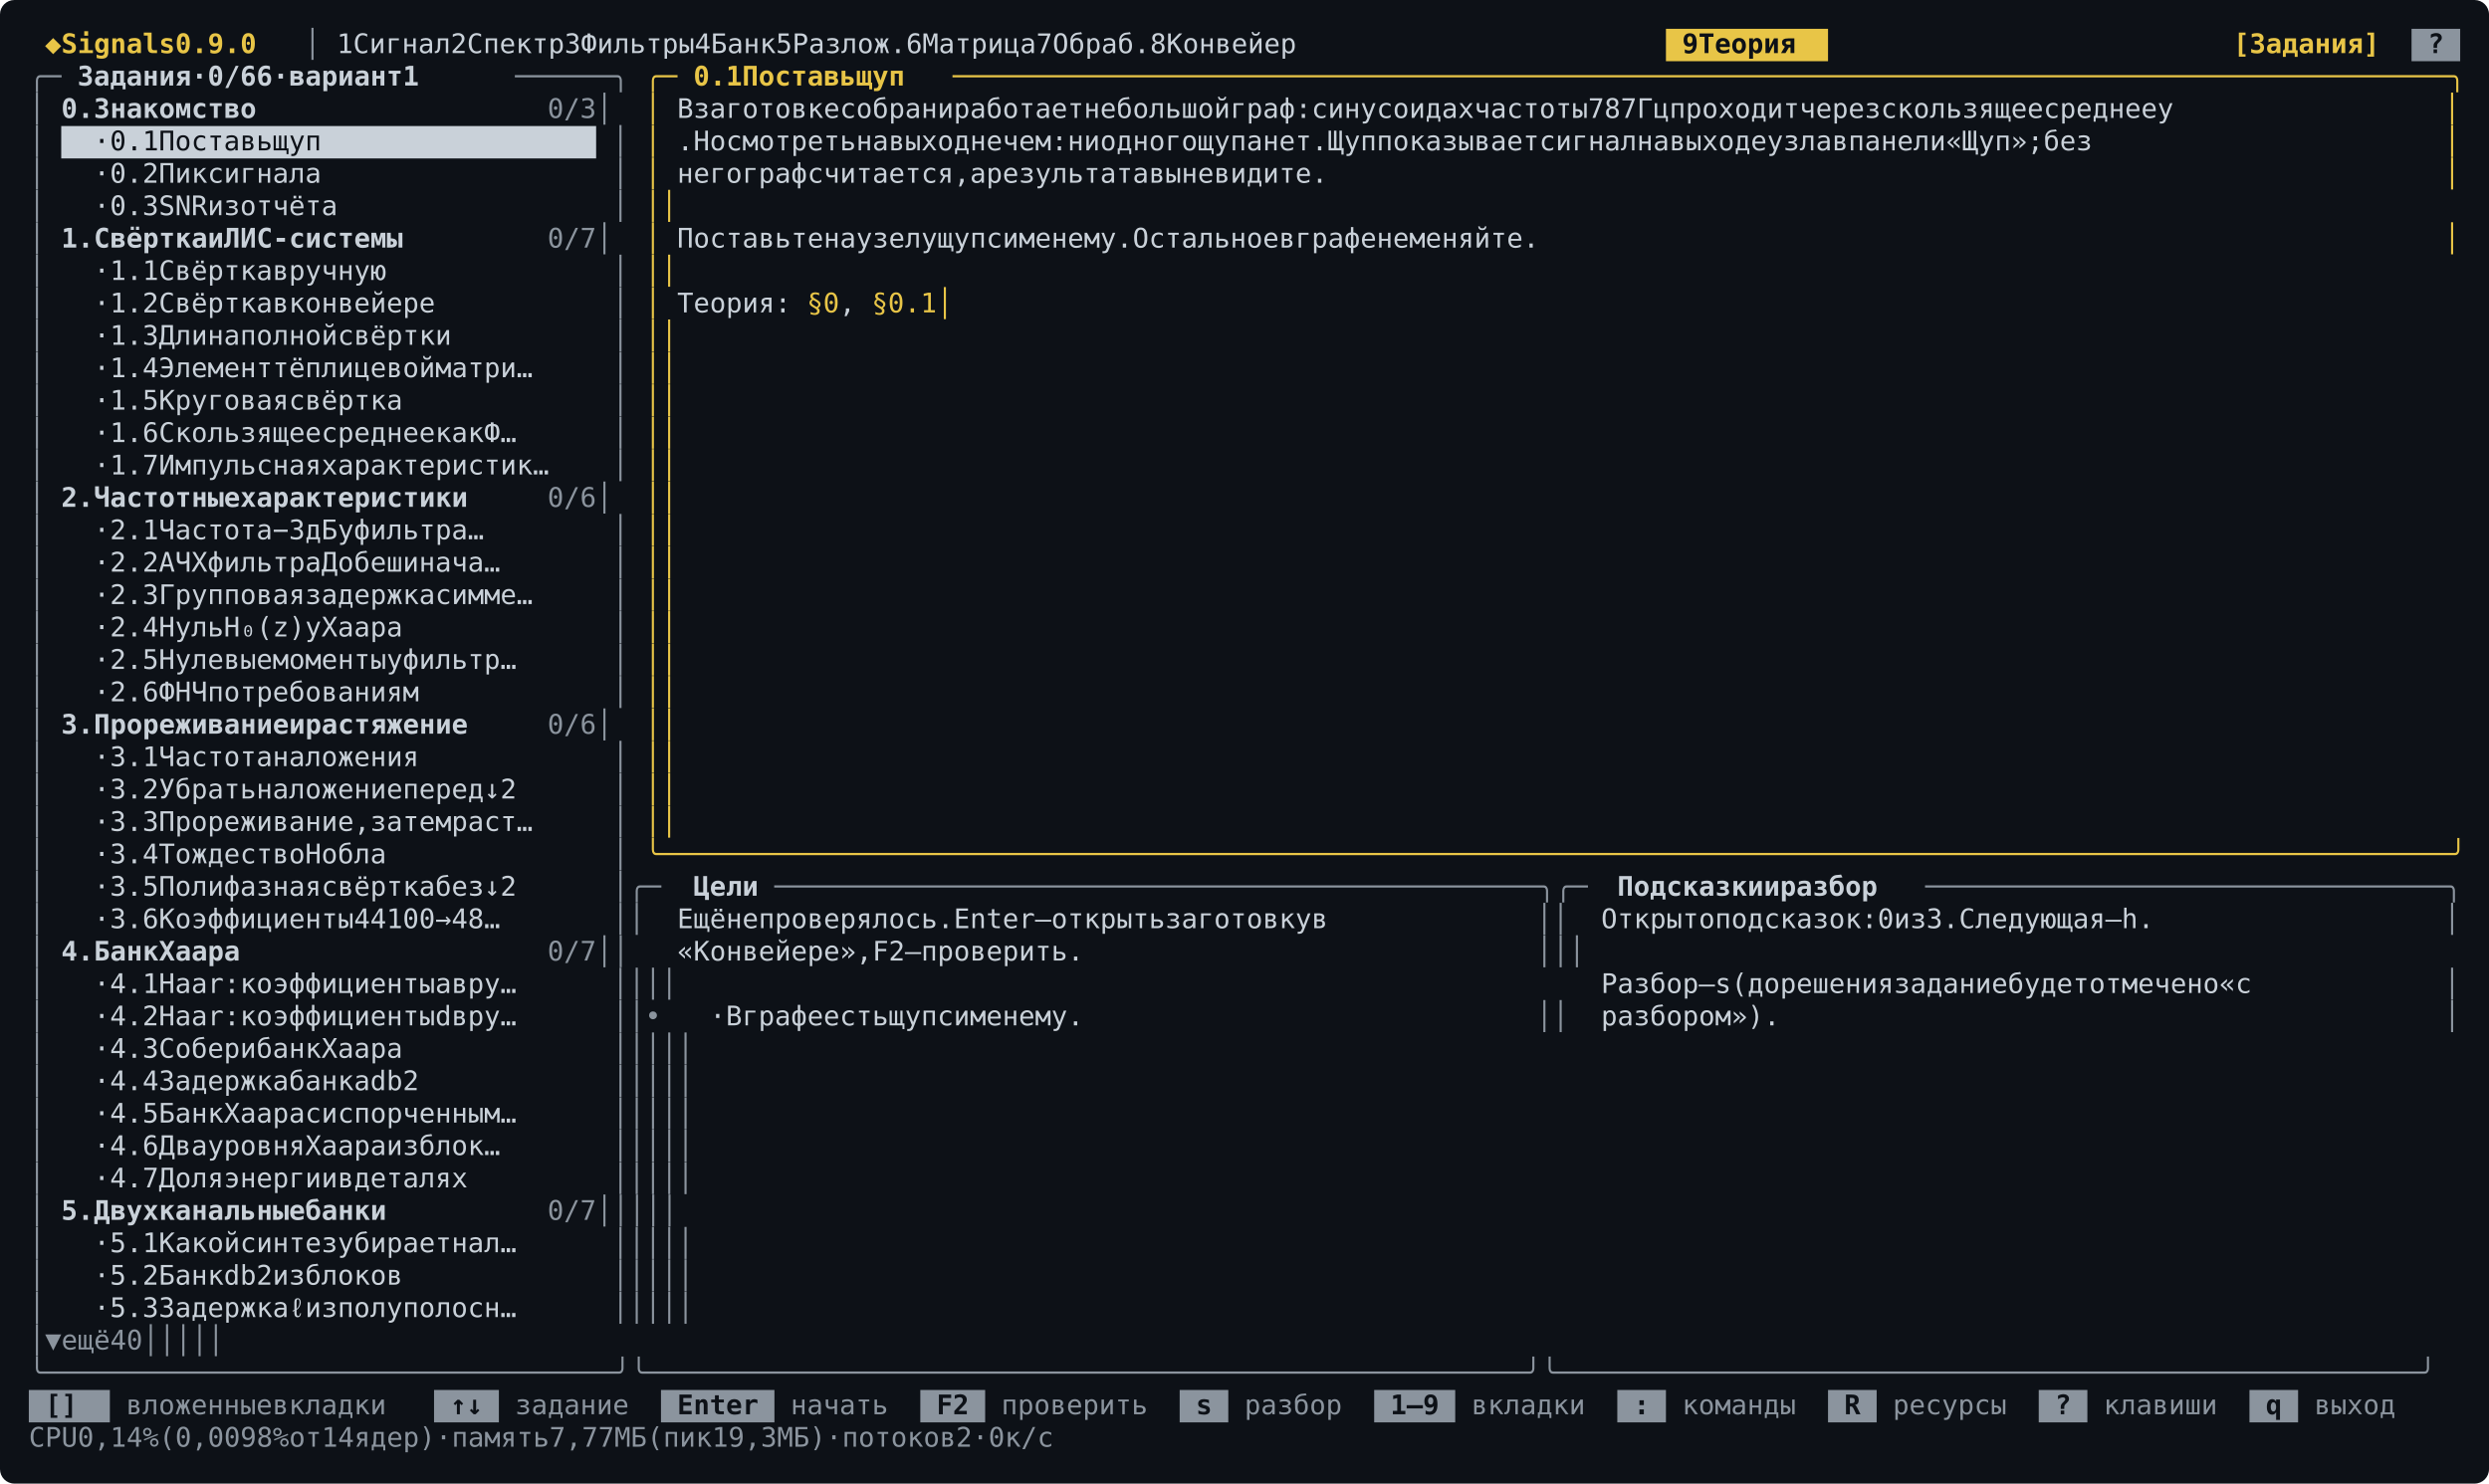
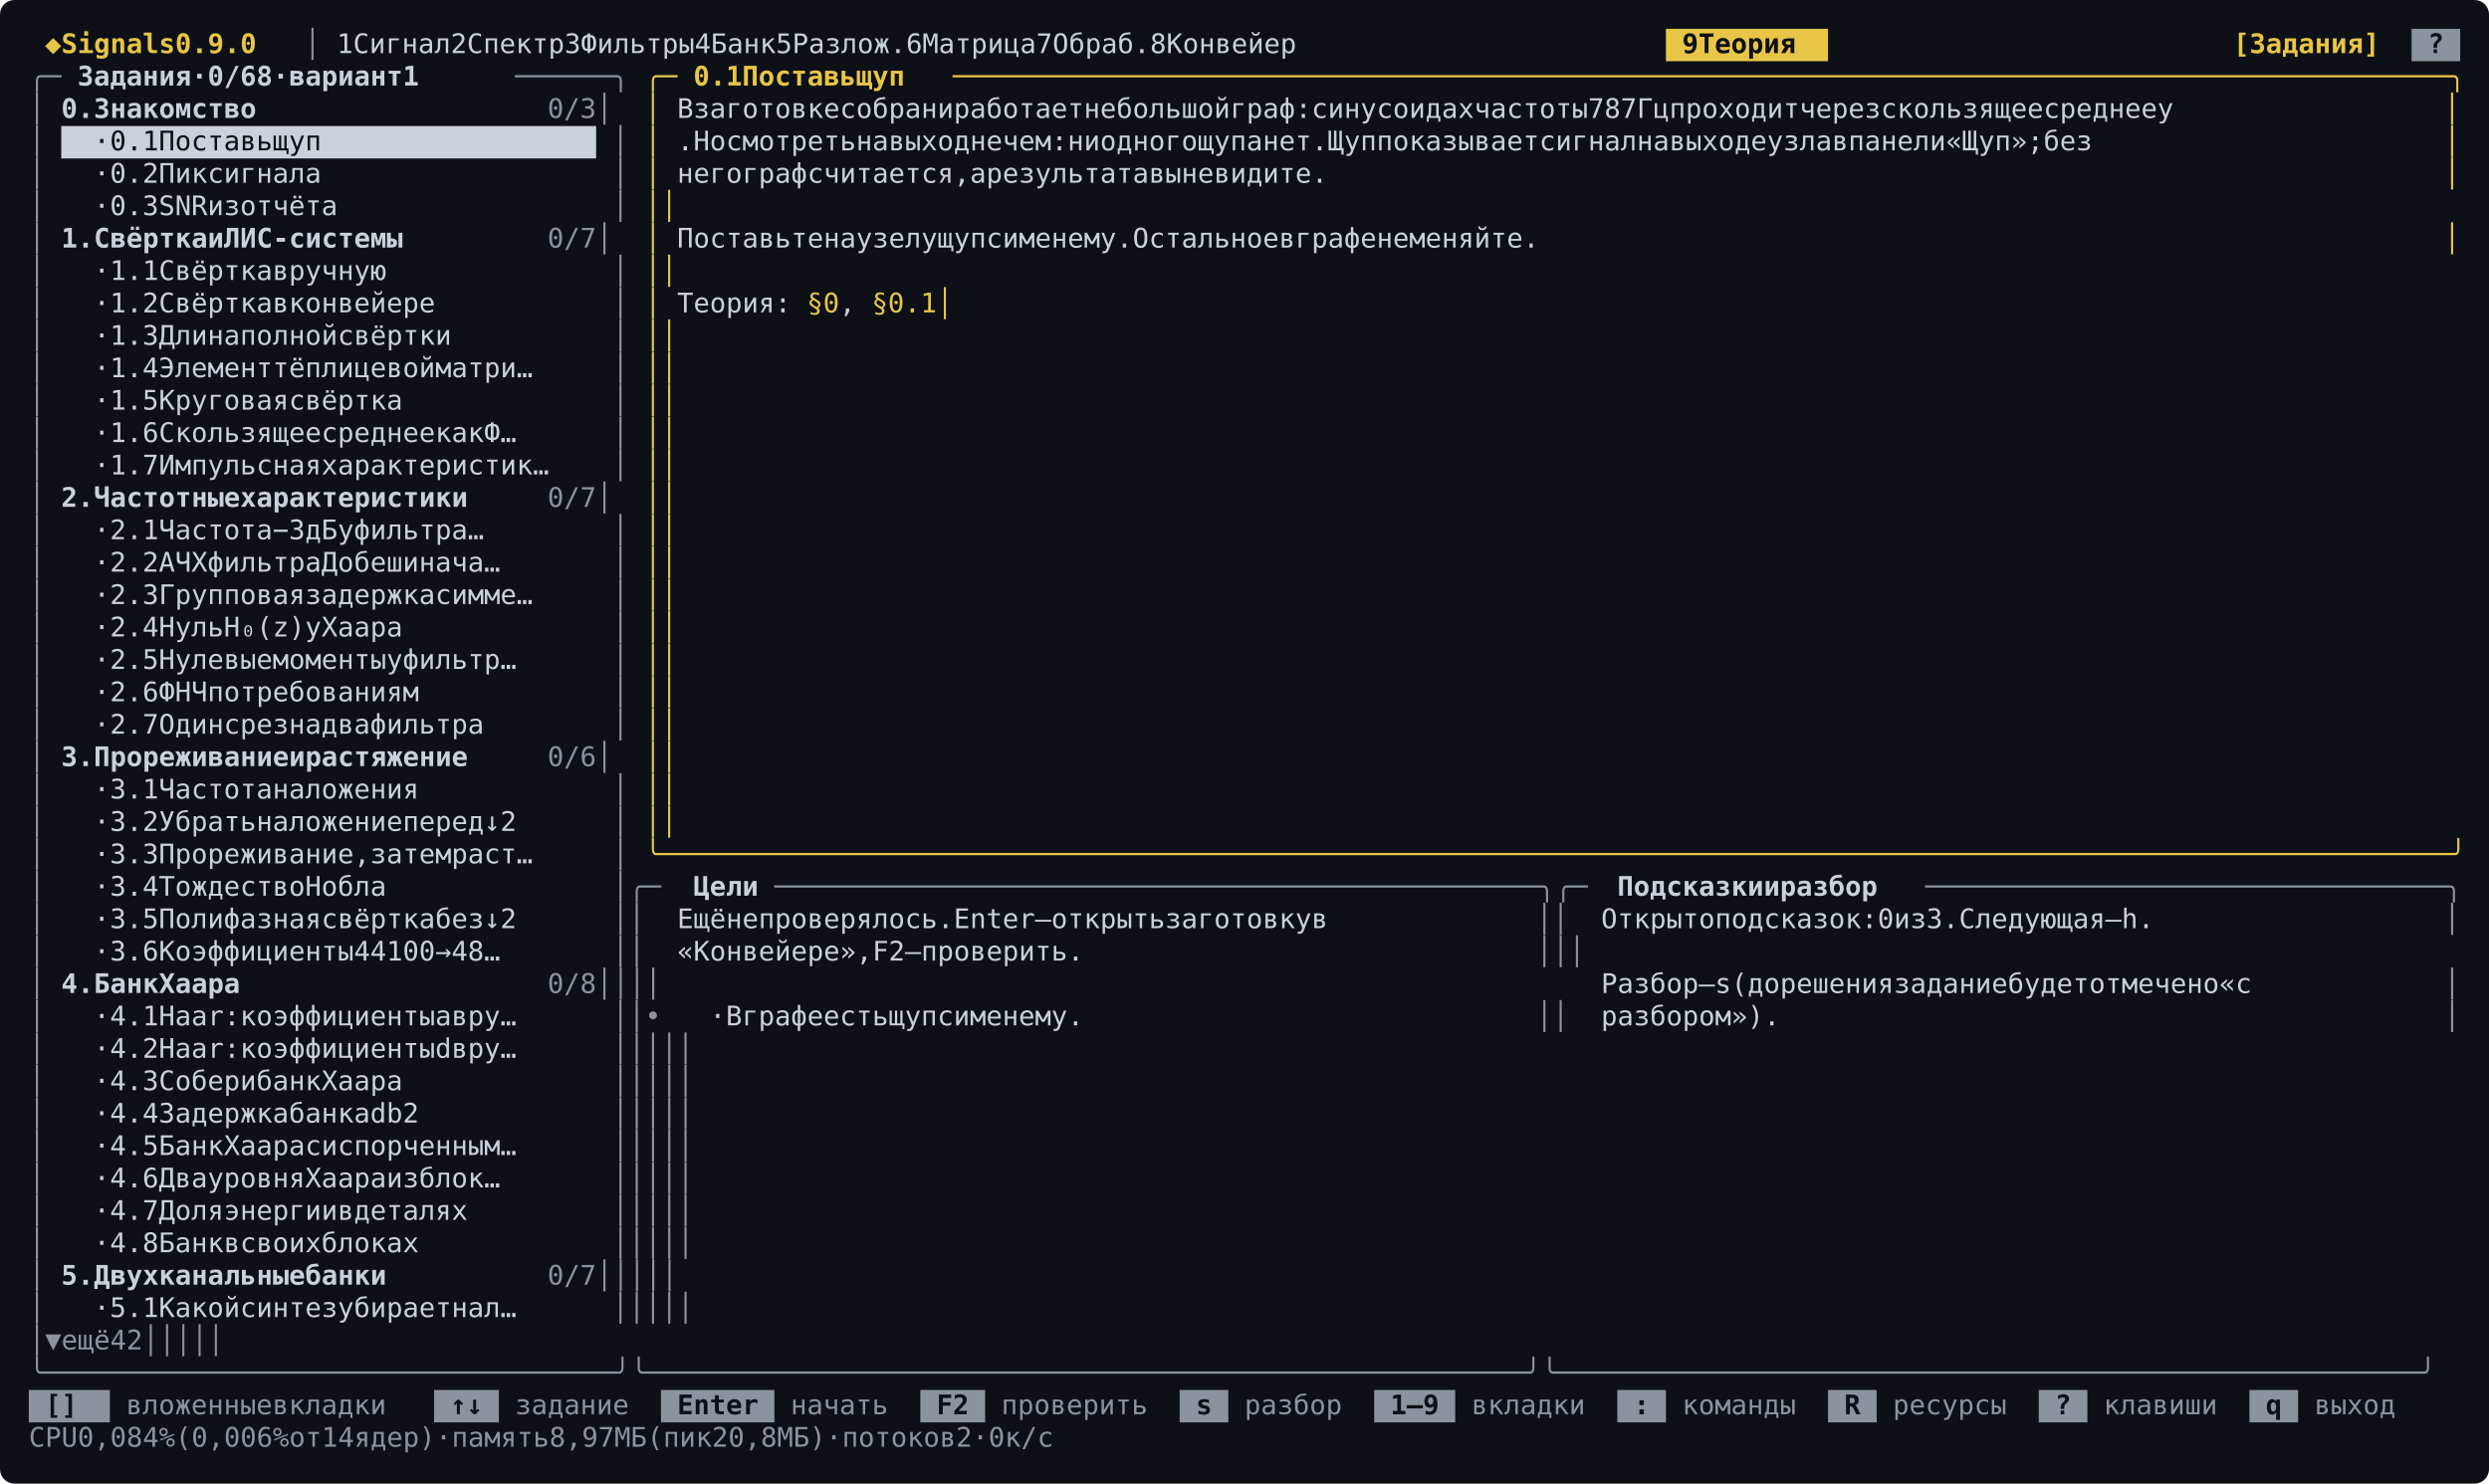
<svg xmlns="http://www.w3.org/2000/svg" width="1382" height="824" viewBox="0 0 1382 824" font-family="ui-monospace, SFMono-Regular, Menlo, Consolas, &quot;DejaVu Sans Mono&quot;, &quot;Liberation Mono&quot;, monospace" font-size="15">
  <rect width="1382" height="824" rx="8" fill="#0d1117" />
  <rect x="925" y="16" width="90" height="18" fill="#e8c547" />
  <rect x="1339" y="16" width="27" height="18" fill="#8b949e" />
  <text x="25 43 52 61 70 79 88 97 115 124 133 142 151" y="29.5" fill="#e8c547" font-weight="bold">◆Signals0.9.0</text>
  <text x="169" y="29.5" fill="#8b949e">│</text>
  <text x="187 205 214 223 232 241 250 277 295 304 313 322 331 340 367 385 394 403 412 421 430 439 466 484 493 502 511 538 556 565 574 583 592 601 610 637 655 664 673 682 691 700 709 736 754 763 772 781 790 799 826 844 853 862 871 880 889 898 907" y="29.5" fill="#c9d1d9">1Сигнал2Спектр3Фильтры4Банк5Разлож.6Матрица7Обраб.8Конвейер</text>
  <text x="934 952 961 970 979 988 997" y="29.5" fill="#0d1117" font-weight="bold">9Теория</text>
  <text x="1240 1249 1258 1267 1276 1285 1294 1303 1312" y="29.5" fill="#e8c547" font-weight="bold">[Задания]</text>
  <text x="1348" y="29.5" fill="#0d1117" font-weight="bold">?</text>
  <text x="16 25" y="47.5" fill="#8b949e">╭─</text>
-   <text x="43 52 61 70 79 88 97 115 133 142 151 160 178 196 205 214 223 232 241 250 268" y="47.5" fill="#c9d1d9" font-weight="bold">Задания·0/66·вариант1</text>
+   <text x="43 52 61 70 79 88 97 115 133 142 151 160 178 196 205 214 223 232 241 250 268" y="47.5" fill="#c9d1d9" font-weight="bold">Задания·0/68·вариант1</text>
  <text x="286 295 304 313 322 331 340" y="47.5" fill="#8b949e">──────╮</text>
  <text x="358 367" y="47.5" fill="#e8c547">╭─</text>
  <text x="385 394 403 421 430 439 448 457 466 475 493 502 511" y="47.5" fill="#e8c547" font-weight="bold">0.1Поставьщуп</text>
  <text x="529 538 547 556 565 574 583 592 601 610 619 628 637 646 655 664 673 682 691 700 709 718 727 736 745 754 763 772 781 790 799 808 817 826 835 844 853 862 871 880 889 898 907 916 925 934 943 952 961 970 979 988 997 1006 1015 1024 1033 1042 1051 1060 1069 1078 1087 1096 1105 1114 1123 1132 1141 1150 1159 1168 1177 1186 1195 1204 1213 1222 1231 1240 1249 1258 1267 1276 1285 1294 1303 1312 1321 1330 1339 1348 1357" y="47.5" fill="#e8c547">────────────────────────────────────────────────────────────────────────────────────────────╮</text>
  <text x="16" y="65.5" fill="#8b949e">│</text>
  <text x="34 43 61 70 79 88 97 106 115 124 133 142" y="65.5" fill="#c9d1d9" font-weight="bold">0.Знакомство</text>
  <text x="304 313 322 340" y="65.5" fill="#8b949e">0/3│</text>
  <text x="358" y="65.5" fill="#e8c547">│</text>
  <text x="376 394 403 412 421 430 439 448 457 466 484 493 502 511 520 529 547 565 574 583 592 601 610 619 628 646 655 664 673 682 691 700 709 718 736 745 754 763 772 790 799 808 817 826 835 844 853 862 880 898 907 916 925 934 943 952 970 979 988 1006 1015 1033 1042 1051 1060 1069 1078 1087 1096 1114 1123 1132 1141 1150 1168 1177 1186 1195 1204 1213 1222 1231 1240 1249 1267 1276 1285 1294 1303 1312 1321 1339" y="65.5" fill="#c9d1d9">Взаготовкесобраниработаетнебольшойграф:синусоидаxчастоты787Гцпроходитчерезскользящеесреднееy</text>
  <text x="1357" y="65.5" fill="#e8c547">│</text>
  <rect x="34" y="70" width="297" height="18" fill="#c9d1d9" />
  <text x="16" y="83.5" fill="#8b949e">│</text>
  <text x="52 70 79 88 106 115 124 133 142 151 160 178 187 196" y="83.5" fill="#0d1117">·0.1Поставьщуп</text>
  <text x="340" y="83.5" fill="#8b949e">│</text>
  <text x="358" y="83.5" fill="#e8c547">│</text>
  <text x="376 394 403 421 430 439 448 457 466 475 484 502 511 529 538 547 556 565 583 592 601 610 619 628 646 655 673 682 691 700 709 718 736 745 754 763 781 790 799 808 826 835 844 862 871 880 889 898 907 916 925 934 943 961 970 979 988 997 1006 1024 1033 1051 1060 1069 1078 1087 1096 1114 1123 1132 1141 1159 1177 1186 1195 1204 1213 1222 1240 1249 1258 1267 1276 1285 1303 1312 1321" y="83.5" fill="#c9d1d9">.Носмотретьнавыходнечем:ниодногощупанет.Щуппоказываетсигналнавыходеузлавпанели«Щуп»;без</text>
  <text x="1357" y="83.5" fill="#e8c547">│</text>
  <text x="16" y="101.5" fill="#8b949e">│</text>
  <text x="52 70 79 88 106 115 124 142 151 160 169 178 187 196" y="101.5" fill="#c9d1d9">·0.2Пиксигнала</text>
  <text x="340" y="101.5" fill="#8b949e">│</text>
  <text x="358" y="101.5" fill="#e8c547">│</text>
  <text x="376 385 394 403 421 430 439 448 466 475 484 493 502 511 520 529 538 547 565 583 592 601 610 619 628 637 646 655 664 682 691 709 718 736 745 754 763 772 781 790" y="101.5" fill="#c9d1d9">негографсчитается,арезультатавыневидите.</text>
  <text x="1357" y="101.5" fill="#e8c547">│</text>
  <text x="16" y="119.5" fill="#8b949e">│</text>
  <text x="52 70 79 88 106 115 124 142 151 169 178 187 196 205 214" y="119.5" fill="#c9d1d9">·0.3SNRизотчёта</text>
  <text x="340" y="119.5" fill="#8b949e">│</text>
  <text x="358 1357" y="119.5" fill="#e8c547">││</text>
  <text x="16" y="137.5" fill="#8b949e">│</text>
  <text x="34 43 61 70 79 88 97 106 115 133 151 160 169 178 187 196 205 214 223 232 241" y="137.5" fill="#c9d1d9" font-weight="bold">1.СвёрткаиЛИС-системы</text>
  <text x="304 313 322 340" y="137.5" fill="#8b949e">0/7│</text>
  <text x="358" y="137.5" fill="#e8c547">│</text>
  <text x="376 385 394 403 412 421 430 439 448 466 475 493 502 511 520 538 556 565 574 592 610 619 628 637 646 655 673 682 700 709 718 727 736 745 754 763 772 790 808 817 826 835 844 862 871 889 898 907 916 925 934 943 952" y="137.5" fill="#c9d1d9">Поставьтенаузелyщупсименемy.Остальноевграфенеменяйте.</text>
  <text x="1357" y="137.5" fill="#e8c547">│</text>
  <text x="16" y="155.5" fill="#8b949e">│</text>
  <text x="52 70 79 88 106 115 124 133 142 151 160 178 187 196 205 214 223 232" y="155.5" fill="#c9d1d9">·1.1Свёрткавручную</text>
  <text x="340" y="155.5" fill="#8b949e">│</text>
  <text x="358 1357" y="155.5" fill="#e8c547">││</text>
  <text x="16" y="173.5" fill="#8b949e">│</text>
  <text x="52 70 79 88 106 115 124 133 142 151 160 178 196 205 214 223 232 241 250 259 268" y="173.5" fill="#c9d1d9">·1.2Свёрткавконвейере</text>
  <text x="340" y="173.5" fill="#8b949e">│</text>
  <text x="358" y="173.5" fill="#e8c547">│</text>
  <text x="376 385 394 403 412 421 430" y="173.5" fill="#c9d1d9">Теория:</text>
  <text x="448 457" y="173.5" fill="#e8c547">§0</text>
  <text x="466" y="173.5" fill="#c9d1d9">,</text>
  <text x="484 493 502 511 1357" y="173.5" fill="#e8c547">§0.1│</text>
  <text x="16" y="191.5" fill="#8b949e">│</text>
  <text x="52 70 79 88 106 115 124 133 142 160 169 178 187 196 205 223 232 241 250 259 268 277" y="191.5" fill="#c9d1d9">·1.3Длинаполнойсвёртки</text>
  <text x="340" y="191.5" fill="#8b949e">│</text>
  <text x="358 1357" y="191.5" fill="#e8c547">││</text>
  <text x="16" y="209.5" fill="#8b949e">│</text>
  <text x="52 70 79 88 106 115 124 133 142 151 160 178 187 196 205 214 223 232 241 250 259 277 286 295 304 313 322" y="209.5" fill="#c9d1d9">·1.4Элементтёплицевойматри…</text>
  <text x="340" y="209.5" fill="#8b949e">│</text>
  <text x="358 1357" y="209.5" fill="#e8c547">││</text>
  <text x="16" y="227.5" fill="#8b949e">│</text>
  <text x="52 70 79 88 106 115 124 133 142 151 160 169 187 196 205 214 223 232 241" y="227.5" fill="#c9d1d9">·1.5Круговаясвёртка</text>
  <text x="340" y="227.5" fill="#8b949e">│</text>
  <text x="358 1357" y="227.5" fill="#e8c547">││</text>
  <text x="16" y="245.5" fill="#8b949e">│</text>
  <text x="52 70 79 88 106 115 124 133 142 151 160 169 178 187 205 214 223 232 241 250 259 277 286 295 313 322" y="245.5" fill="#c9d1d9">·1.6СкользящеесреднеекакФ…</text>
  <text x="340" y="245.5" fill="#8b949e">│</text>
  <text x="358 1357" y="245.5" fill="#e8c547">││</text>
  <text x="16" y="263.5" fill="#8b949e">│</text>
  <text x="52 70 79 88 106 115 124 133 142 151 160 169 178 187 205 214 223 232 241 250 259 268 277 286 295 304 313 322" y="263.5" fill="#c9d1d9">·1.7Импульснаяхарактеристик…</text>
  <text x="340" y="263.5" fill="#8b949e">│</text>
  <text x="358 1357" y="263.5" fill="#e8c547">││</text>
  <text x="16" y="281.5" fill="#8b949e">│</text>
  <text x="34 43 61 70 79 88 97 106 115 124 133 151 160 169 178 187 196 205 214 223 232 241 250 259 268" y="281.5" fill="#c9d1d9" font-weight="bold">2.Частотныехарактеристики</text>
-   <text x="304 313 322 340" y="281.5" fill="#8b949e">0/6│</text>
+   <text x="304 313 322 340" y="281.5" fill="#8b949e">0/7│</text>
  <text x="358 1357" y="281.5" fill="#e8c547">││</text>
  <text x="16" y="299.5" fill="#8b949e">│</text>
  <text x="52 70 79 88 106 115 124 133 142 151 160 178 187 205 214 232 250 259 268 277 286 295 304 313" y="299.5" fill="#c9d1d9">·2.1Частота−3дБуфильтра…</text>
  <text x="340" y="299.5" fill="#8b949e">│</text>
  <text x="358 1357" y="299.5" fill="#e8c547">││</text>
  <text x="16" y="317.5" fill="#8b949e">│</text>
  <text x="52 70 79 88 106 115 124 142 151 160 169 178 187 196 214 223 232 241 250 259 277 286 304 313 322" y="317.5" fill="#c9d1d9">·2.2АЧХфильтраДобешинача…</text>
  <text x="340" y="317.5" fill="#8b949e">│</text>
  <text x="358 1357" y="317.5" fill="#e8c547">││</text>
  <text x="16" y="335.5" fill="#8b949e">│</text>
  <text x="52 70 79 88 106 115 124 133 142 151 160 169 178 196 205 214 223 232 241 250 259 277 286 295 304 313 322" y="335.5" fill="#c9d1d9">·2.3Групповаязадержкасимме…</text>
  <text x="340" y="335.5" fill="#8b949e">│</text>
  <text x="358 1357" y="335.5" fill="#e8c547">││</text>
  <text x="16" y="353.5" fill="#8b949e">│</text>
  <text x="52 70 79 88 106 115 124 133 151 160 169 178 187 205 223 232 241 250 259" y="353.5" fill="#c9d1d9">·2.4НульH₀(z)уХаара</text>
  <text x="340" y="353.5" fill="#8b949e">│</text>
  <text x="358 1357" y="353.5" fill="#e8c547">││</text>
  <text x="16" y="371.5" fill="#8b949e">│</text>
  <text x="52 70 79 88 106 115 124 133 142 151 160 178 187 196 205 214 223 232 250 268 277 286 295 304 313 322" y="371.5" fill="#c9d1d9">·2.5Нулевыемоментыуфильтр…</text>
  <text x="340" y="371.5" fill="#8b949e">│</text>
  <text x="358 1357" y="371.5" fill="#e8c547">││</text>
  <text x="16" y="389.5" fill="#8b949e">│</text>
  <text x="52 70 79 88 106 115 124 142 151 169 178 187 196 205 214 223 232 241 250 259" y="389.5" fill="#c9d1d9">·2.6ФНЧпотребованиям</text>
  <text x="340" y="389.5" fill="#8b949e">│</text>
  <text x="358 1357" y="389.5" fill="#e8c547">││</text>
  <text x="16" y="407.5" fill="#8b949e">│</text>
-   <text x="34 43 61 70 79 88 97 106 115 124 133 142 151 160 178 196 205 214 223 232 241 250 259 268 277" y="407.5" fill="#c9d1d9" font-weight="bold">3.Прореживаниеирастяжение</text>
-   <text x="304 313 322 340" y="407.5" fill="#8b949e">0/6│</text>
+   <text x="52 70 79 88 106 115 124 133 151 160 169 178 196 205 223 232 241 259 268 277 286 295 304 313" y="407.5" fill="#c9d1d9">·2.7Одинсрезнадвафильтра</text>
+   <text x="340" y="407.5" fill="#8b949e">│</text>
  <text x="358 1357" y="407.5" fill="#e8c547">││</text>
  <text x="16" y="425.5" fill="#8b949e">│</text>
-   <text x="52 70 79 88 106 115 124 133 142 151 160 178 187 196 205 214 223 232 241 250" y="425.5" fill="#c9d1d9">·3.1Частотаналожения</text>
-   <text x="340" y="425.5" fill="#8b949e">│</text>
+   <text x="34 43 61 70 79 88 97 106 115 124 133 142 151 160 178 196 205 214 223 232 241 250 259 268 277" y="425.5" fill="#c9d1d9" font-weight="bold">3.Прореживаниеирастяжение</text>
+   <text x="304 313 322 340" y="425.5" fill="#8b949e">0/6│</text>
  <text x="358 1357" y="425.5" fill="#e8c547">││</text>
  <text x="16" y="443.5" fill="#8b949e">│</text>
-   <text x="52 70 79 88 106 115 124 133 142 151 169 178 187 196 205 214 223 232 241 259 268 277 286 295 313 322" y="443.5" fill="#c9d1d9">·3.2Убратьналожениеперед↓2</text>
+   <text x="52 70 79 88 106 115 124 133 142 151 160 178 187 196 205 214 223 232 241 250" y="443.5" fill="#c9d1d9">·3.1Частотаналожения</text>
  <text x="340" y="443.5" fill="#8b949e">│</text>
  <text x="358 1357" y="443.5" fill="#e8c547">││</text>
  <text x="16" y="461.5" fill="#8b949e">│</text>
-   <text x="52 70 79 88 106 115 124 133 142 151 160 169 178 187 196 205 214 232 241 250 259 268 286 295 304 313 322" y="461.5" fill="#c9d1d9">·3.3Прореживание,затемраст…</text>
+   <text x="52 70 79 88 106 115 124 133 142 151 169 178 187 196 205 214 223 232 241 259 268 277 286 295 313 322" y="461.5" fill="#c9d1d9">·3.2Убратьналожениеперед↓2</text>
  <text x="340" y="461.5" fill="#8b949e">│</text>
  <text x="358 1357" y="461.5" fill="#e8c547">││</text>
  <text x="16" y="479.5" fill="#8b949e">│</text>
-   <text x="52 70 79 88 106 115 124 133 142 151 160 169 178 196 205 214 223 232" y="479.5" fill="#c9d1d9">·3.4ТождествоНобла</text>
+   <text x="52 70 79 88 106 115 124 133 142 151 160 169 178 187 196 205 214 232 241 250 259 268 286 295 304 313 322" y="479.5" fill="#c9d1d9">·3.3Прореживание,затемраст…</text>
  <text x="340" y="479.5" fill="#8b949e">│</text>
  <text x="358 367 376 385 394 403 412 421 430 439 448 457 466 475 484 493 502 511 520 529 538 547 556 565 574 583 592 601 610 619 628 637 646 655 664 673 682 691 700 709 718 727 736 745 754 763 772 781 790 799 808 817 826 835 844 853 862 871 880 889 898 907 916 925 934 943 952 961 970 979 988 997 1006 1015 1024 1033 1042 1051 1060 1069 1078 1087 1096 1105 1114 1123 1132 1141 1150 1159 1168 1177 1186 1195 1204 1213 1222 1231 1240 1249 1258 1267 1276 1285 1294 1303 1312 1321 1330 1339 1348 1357" y="479.5" fill="#e8c547">╰──────────────────────────────────────────────────────────────────────────────────────────────────────────────╯</text>
  <text x="16" y="497.5" fill="#8b949e">│</text>
-   <text x="52 70 79 88 106 115 124 133 142 151 160 169 178 187 205 214 223 232 241 250 259 277 286 295 313 322" y="497.5" fill="#c9d1d9">·3.5Полифазнаясвёрткабез↓2</text>
+   <text x="52 70 79 88 106 115 124 133 142 151 160 169 178 196 205 214 223 232" y="497.5" fill="#c9d1d9">·3.4ТождествоНобла</text>
  <text x="340 358 367" y="497.5" fill="#8b949e">│╭─</text>
  <text x="385 394 403 412" y="497.5" fill="#c9d1d9" font-weight="bold">Цели</text>
  <text x="430 439 448 457 466 475 484 493 502 511 520 529 538 547 556 565 574 583 592 601 610 619 628 637 646 655 664 673 682 691 700 709 718 727 736 745 754 763 772 781 790 799 808 817 826 835 844 853 871 880" y="497.5" fill="#8b949e">───────────────────────────────────────────────╮╭─</text>
  <text x="898 907 916 925 934 943 952 961 970 988 1006 1015 1024 1033 1042 1051" y="497.5" fill="#c9d1d9" font-weight="bold">Подсказкииразбор</text>
  <text x="1069 1078 1087 1096 1105 1114 1123 1132 1141 1150 1159 1168 1177 1186 1195 1204 1213 1222 1231 1240 1249 1258 1267 1276 1285 1294 1303 1312 1321 1330 1339 1348 1357" y="497.5" fill="#8b949e">────────────────────────────────╮</text>
  <text x="16" y="515.5" fill="#8b949e">│</text>
-   <text x="52 70 79 88 106 115 124 133 142 151 160 169 178 187 196 205 223 232 250 259 268 286 304 313 322" y="515.5" fill="#c9d1d9">·3.6Коэффициенты44100→48…</text>
+   <text x="52 70 79 88 106 115 124 133 142 151 160 169 178 187 205 214 223 232 241 250 259 277 286 295 313 322" y="515.5" fill="#c9d1d9">·3.5Полифазнаясвёрткабез↓2</text>
  <text x="340 358" y="515.5" fill="#8b949e">││</text>
  <text x="376 385 394 412 421 439 448 457 466 475 484 493 502 511 520 529 538 556 565 574 583 592 610 628 637 646 655 664 673 682 700 709 718 727 736 745 754 763 772 790" y="515.5" fill="#c9d1d9">Ещёнепроверялось.Enter—открытьзаготовкув</text>
  <text x="853 871" y="515.5" fill="#8b949e">││</text>
  <text x="889 898 907 916 925 934 943 961 970 979 988 997 1006 1015 1024 1033 1042 1060 1078 1087 1105 1114 1132 1141 1150 1159 1168 1177 1186 1195 1204 1222 1240 1249" y="515.5" fill="#c9d1d9">Открытоподсказок:0из3.Следующая—h.</text>
  <text x="1357" y="515.5" fill="#8b949e">│</text>
  <text x="16" y="533.5" fill="#8b949e">│</text>
-   <text x="34 43 61 70 79 88 106 115 124 133 142" y="533.5" fill="#c9d1d9" font-weight="bold">4.БанкХаара</text>
-   <text x="304 313 322 340 358" y="533.5" fill="#8b949e">0/7││</text>
+   <text x="52 70 79 88 106 115 124 133 142 151 160 169 178 187 196 205 223 232 250 259 268 286 304 313 322" y="533.5" fill="#c9d1d9">·3.6Коэффициенты44100→48…</text>
+   <text x="340 358" y="533.5" fill="#8b949e">││</text>
  <text x="376 385 394 403 412 421 430 439 448 457 466 475 493 502 520 538 547 556 565 574 583 592 601 610 619" y="533.5" fill="#c9d1d9">«Конвейере»,F2—проверить.</text>
  <text x="853 871 1357" y="533.5" fill="#8b949e">│││</text>
  <text x="16" y="551.5" fill="#8b949e">│</text>
-   <text x="52 70 79 88 106 115 124 133 142 160 169 178 187 196 205 214 223 232 241 250 259 277 295 304 313 322" y="551.5" fill="#c9d1d9">·4.1Haar:коэффициентыaвру…</text>
-   <text x="340 358 853 871" y="551.5" fill="#8b949e">││││</text>
+   <text x="34 43 61 70 79 88 106 115 124 133 142" y="551.5" fill="#c9d1d9" font-weight="bold">4.БанкХаара</text>
+   <text x="304 313 322 340 358 853 871" y="551.5" fill="#8b949e">0/8││││</text>
  <text x="889 898 907 916 925 934 952 970 988 997 1006 1024 1033 1042 1051 1060 1069 1078 1096 1105 1114 1123 1132 1141 1150 1168 1177 1186 1195 1204 1222 1231 1240 1249 1258 1267 1276 1285 1303 1312" y="551.5" fill="#c9d1d9">Разбор—s(дорешениязаданиебудетотмечено«с</text>
  <text x="1357" y="551.5" fill="#8b949e">│</text>
  <text x="16" y="569.5" fill="#8b949e">│</text>
-   <text x="52 70 79 88 106 115 124 133 142 160 169 178 187 196 205 214 223 232 241 250 259 277 295 304 313 322" y="569.5" fill="#c9d1d9">·4.2Haar:коэффициентыdвру…</text>
+   <text x="52 70 79 88 106 115 124 133 142 160 169 178 187 196 205 214 223 232 241 250 259 277 295 304 313 322" y="569.5" fill="#c9d1d9">·4.1Haar:коэффициентыaвру…</text>
  <text x="340 358 376" y="569.5" fill="#8b949e">││•</text>
  <text x="394 412 430 439 448 457 466 484 493 502 511 529 538 547 565 583 592 601 610 619 628 646 655" y="569.5" fill="#c9d1d9">·Вграфеестьщупсименемy.</text>
  <text x="853 871" y="569.5" fill="#8b949e">││</text>
  <text x="889 898 907 916 925 934 943 952 961 970 979" y="569.5" fill="#c9d1d9">разбором»).</text>
  <text x="1357" y="569.5" fill="#8b949e">│</text>
  <text x="16" y="587.5" fill="#8b949e">│</text>
-   <text x="52 70 79 88 106 115 124 133 142 151 169 178 187 196 214 223 232 241 250" y="587.5" fill="#c9d1d9">·4.3СоберибанкХаара</text>
+   <text x="52 70 79 88 106 115 124 133 142 160 169 178 187 196 205 214 223 232 241 250 259 277 295 304 313 322" y="587.5" fill="#c9d1d9">·4.2Haar:коэффициентыdвру…</text>
  <text x="340 358 853 871 1357" y="587.5" fill="#8b949e">│││││</text>
  <text x="16" y="605.5" fill="#8b949e">│</text>
-   <text x="52 70 79 88 106 115 124 133 142 151 160 169 187 196 205 214 223 241 250 259" y="605.5" fill="#c9d1d9">·4.4Задержкабанкаdb2</text>
+   <text x="52 70 79 88 106 115 124 133 142 151 169 178 187 196 214 223 232 241 250" y="605.5" fill="#c9d1d9">·4.3СоберибанкХаара</text>
  <text x="340 358 853 871 1357" y="605.5" fill="#8b949e">│││││</text>
  <text x="16" y="623.5" fill="#8b949e">│</text>
-   <text x="52 70 79 88 106 115 124 133 151 160 169 178 187 205 223 232 241 250 259 268 277 286 295 304 313 322" y="623.5" fill="#c9d1d9">·4.5БанкХаарасиспорченным…</text>
+   <text x="52 70 79 88 106 115 124 133 142 151 160 169 187 196 205 214 223 241 250 259" y="623.5" fill="#c9d1d9">·4.4Задержкабанкаdb2</text>
  <text x="340 358 853 871 1357" y="623.5" fill="#8b949e">│││││</text>
  <text x="16" y="641.5" fill="#8b949e">│</text>
-   <text x="52 70 79 88 106 115 124 142 151 160 169 178 187 205 214 223 232 241 259 268 286 295 304 313 322" y="641.5" fill="#c9d1d9">·4.6ДвауровняХаараизблок…</text>
+   <text x="52 70 79 88 106 115 124 133 151 160 169 178 187 205 223 232 241 250 259 268 277 286 295 304 313 322" y="641.5" fill="#c9d1d9">·4.5БанкХаарасиспорченным…</text>
  <text x="340 358 853 871 1357" y="641.5" fill="#8b949e">│││││</text>
  <text x="16" y="659.5" fill="#8b949e">│</text>
-   <text x="52 70 79 88 106 115 124 133 151 160 169 178 187 196 205 223 241 250 259 268 277 286 295" y="659.5" fill="#c9d1d9">·4.7Доляэнергиивдеталях</text>
+   <text x="52 70 79 88 106 115 124 142 151 160 169 178 187 205 214 223 232 241 259 268 286 295 304 313 322" y="659.5" fill="#c9d1d9">·4.6ДвауровняХаараизблок…</text>
  <text x="340 358 853 871 1357" y="659.5" fill="#8b949e">│││││</text>
  <text x="16" y="677.5" fill="#8b949e">│</text>
-   <text x="34 43 61 70 79 88 97 106 115 124 133 142 151 160 169 187 196 205 214 223" y="677.5" fill="#c9d1d9" font-weight="bold">5.Двухканальныебанки</text>
-   <text x="304 313 322 340 358 853 871 1357" y="677.5" fill="#8b949e">0/7│││││</text>
+   <text x="52 70 79 88 106 115 124 133 151 160 169 178 187 196 205 223 241 250 259 268 277 286 295" y="677.5" fill="#c9d1d9">·4.7Доляэнергиивдеталях</text>
+   <text x="340 358 853 871 1357" y="677.5" fill="#8b949e">│││││</text>
  <text x="16" y="695.5" fill="#8b949e">│</text>
-   <text x="52 70 79 88 106 115 124 133 142 160 169 178 187 196 205 223 232 241 250 259 268 277 295 304 313 322" y="695.5" fill="#c9d1d9">·5.1Какойсинтезубираетнал…</text>
+   <text x="52 70 79 88 106 115 124 133 151 169 178 187 196 205 223 232 241 250 259 268" y="695.5" fill="#c9d1d9">·4.8Банквсвоихблоках</text>
  <text x="340 358 853 871 1357" y="695.5" fill="#8b949e">│││││</text>
  <text x="16" y="713.5" fill="#8b949e">│</text>
-   <text x="52 70 79 88 106 115 124 133 151 160 169 187 196 214 223 232 241 250 259" y="713.5" fill="#c9d1d9">·5.2Банкdb2изблоков</text>
-   <text x="340 358 853 871 1357" y="713.5" fill="#8b949e">│││││</text>
+   <text x="34 43 61 70 79 88 97 106 115 124 133 142 151 160 169 187 196 205 214 223" y="713.5" fill="#c9d1d9" font-weight="bold">5.Двухканальныебанки</text>
+   <text x="304 313 322 340 358 853 871 1357" y="713.5" fill="#8b949e">0/7│││││</text>
  <text x="16" y="731.5" fill="#8b949e">│</text>
-   <text x="52 70 79 88 106 115 124 133 142 151 160 169 187 205 214 232 241 250 259 268 277 286 295 304 313 322" y="731.5" fill="#c9d1d9">·5.3Задержкаℓизполуполосн…</text>
+   <text x="52 70 79 88 106 115 124 133 142 160 169 178 187 196 205 223 232 241 250 259 268 277 295 304 313 322" y="731.5" fill="#c9d1d9">·5.1Какойсинтезубираетнал…</text>
  <text x="340 358 853 871 1357" y="731.5" fill="#8b949e">│││││</text>
-   <text x="16 34 52 61 70 88 97 340 358 853 871 1357" y="749.5" fill="#8b949e">│▼ещё40│││││</text>
+   <text x="16 34 52 61 70 88 97 340 358 853 871 1357" y="749.5" fill="#8b949e">│▼ещё42│││││</text>
  <text x="16 25 34 43 52 61 70 79 88 97 106 115 124 133 142 151 160 169 178 187 196 205 214 223 232 241 250 259 268 277 286 295 304 313 322 331 340 358 367 376 385 394 403 412 421 430 439 448 457 466 475 484 493 502 511 520 529 538 547 556 565 574 583 592 601 610 619 628 637 646 655 664 673 682 691 700 709 718 727 736 745 754 763 772 781 790 799 808 817 826 835 844 853 871 880 889 898 907 916 925 934 943 952 961 970 979 988 997 1006 1015 1024 1033 1042 1051 1060 1069 1078 1087 1096 1105 1114 1123 1132 1141 1150 1159 1168 1177 1186 1195 1204 1213 1222 1231 1240 1249 1258 1267 1276 1285 1294 1303 1312 1321 1330 1339 1348 1357" y="767.5" fill="#8b949e">╰───────────────────────────────────╯╰──────────────────────────────────────────────────────╯╰─────────────────────────────────────────────────────╯</text>
  <rect x="16" y="772" width="45" height="18" fill="#8b949e" />
  <rect x="241" y="772" width="36" height="18" fill="#8b949e" />
  <rect x="367" y="772" width="63" height="18" fill="#8b949e" />
  <rect x="511" y="772" width="36" height="18" fill="#8b949e" />
  <rect x="655" y="772" width="27" height="18" fill="#8b949e" />
  <rect x="763" y="772" width="45" height="18" fill="#8b949e" />
  <rect x="898" y="772" width="27" height="18" fill="#8b949e" />
  <rect x="1015" y="772" width="27" height="18" fill="#8b949e" />
  <rect x="1132" y="772" width="27" height="18" fill="#8b949e" />
  <rect x="1249" y="772" width="27" height="18" fill="#8b949e" />
  <text x="25 43" y="785.5" fill="#0d1117" font-weight="bold">[]</text>
  <text x="70 79 88 97 106 115 124 133 142 160 169 178 187 196 205 214" y="785.5" fill="#8b949e">вложенныевкладки</text>
  <text x="250 259" y="785.5" fill="#0d1117" font-weight="bold">↑↓</text>
  <text x="286 295 304 313 322 331 340" y="785.5" fill="#8b949e">задание</text>
  <text x="376 385 394 403 412" y="785.5" fill="#0d1117" font-weight="bold">Enter</text>
  <text x="439 448 457 466 475 484" y="785.5" fill="#8b949e">начать</text>
  <text x="520 529" y="785.5" fill="#0d1117" font-weight="bold">F2</text>
  <text x="556 565 574 583 592 601 610 619 628" y="785.5" fill="#8b949e">проверить</text>
  <text x="664" y="785.5" fill="#0d1117" font-weight="bold">s</text>
  <text x="691 700 709 718 727 736" y="785.5" fill="#8b949e">разбор</text>
  <text x="772 781 790" y="785.5" fill="#0d1117" font-weight="bold">1–9</text>
  <text x="817 826 835 844 853 862 871" y="785.5" fill="#8b949e">вкладки</text>
  <text x="907" y="785.5" fill="#0d1117" font-weight="bold">:</text>
  <text x="934 943 952 961 970 979 988" y="785.5" fill="#8b949e">команды</text>
  <text x="1024" y="785.5" fill="#0d1117" font-weight="bold">R</text>
  <text x="1051 1060 1069 1078 1087 1096 1105" y="785.5" fill="#8b949e">ресурсы</text>
  <text x="1141" y="785.5" fill="#0d1117" font-weight="bold">?</text>
  <text x="1168 1177 1186 1195 1204 1213 1222" y="785.5" fill="#8b949e">клавиши</text>
  <text x="1258" y="785.5" fill="#0d1117" font-weight="bold">q</text>
  <text x="1285 1294 1303 1312 1321" y="785.5" fill="#8b949e">выход</text>
-   <text x="16 25 34 52 61 70 79 97 115 124 133 142 151 160 169 187 205 214 232 241 259 268 277 286 295 313 331 340 349 358 367 376 394 403 412 421 439 448 466 475 484 493 511 520 529 538 556 565 574 592 610 619 628 637 646 655 664 682 700 718 736 745 754" y="803.5" fill="#8b949e">CPU0,14%(0,0098%от14ядер)·память7,77МБ(пик19,3МБ)·потоков2·0к/с</text>
+   <text x="16 25 34 52 61 70 79 88 106 124 133 142 151 160 169 187 205 214 232 241 259 268 277 286 295 313 331 340 349 358 367 376 394 403 412 421 439 448 466 475 484 493 511 520 529 538 556 565 574 592 610 619 628 637 646 655 664 682 700 718 736 745 754" y="803.5" fill="#8b949e">CPU0,084%(0,006%от14ядер)·память8,97МБ(пик20,8МБ)·потоков2·0к/с</text>
</svg>
